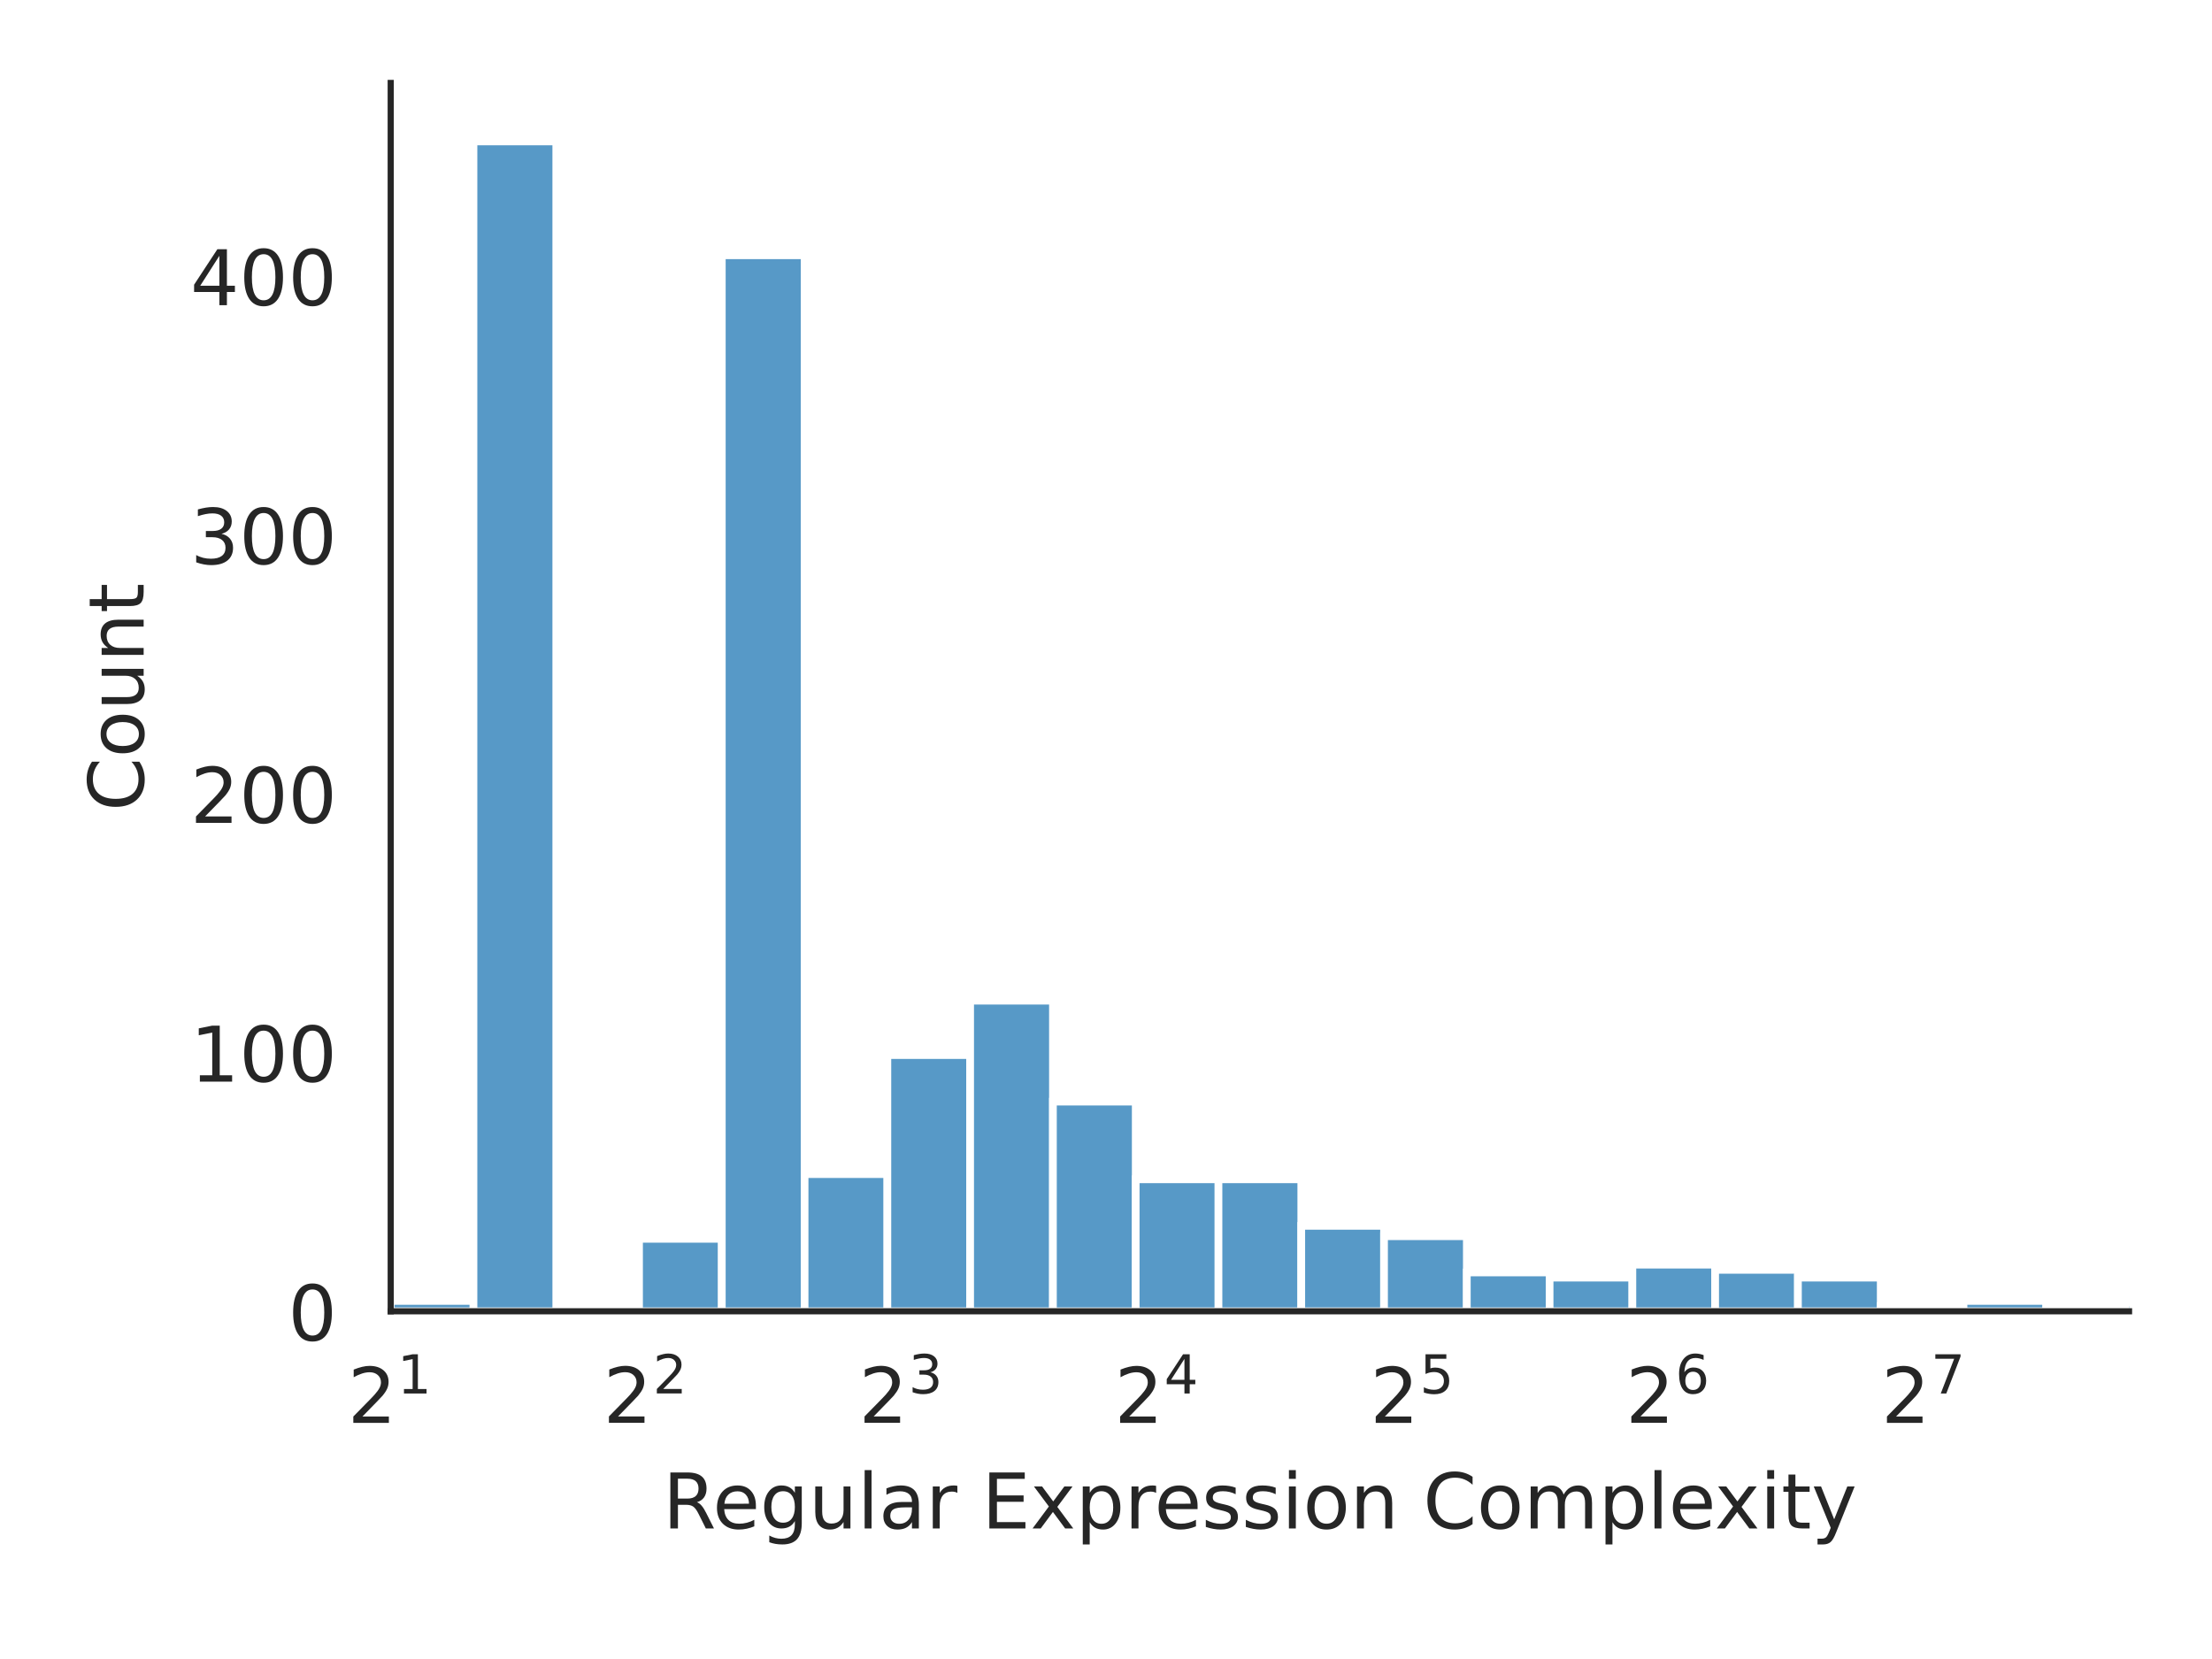
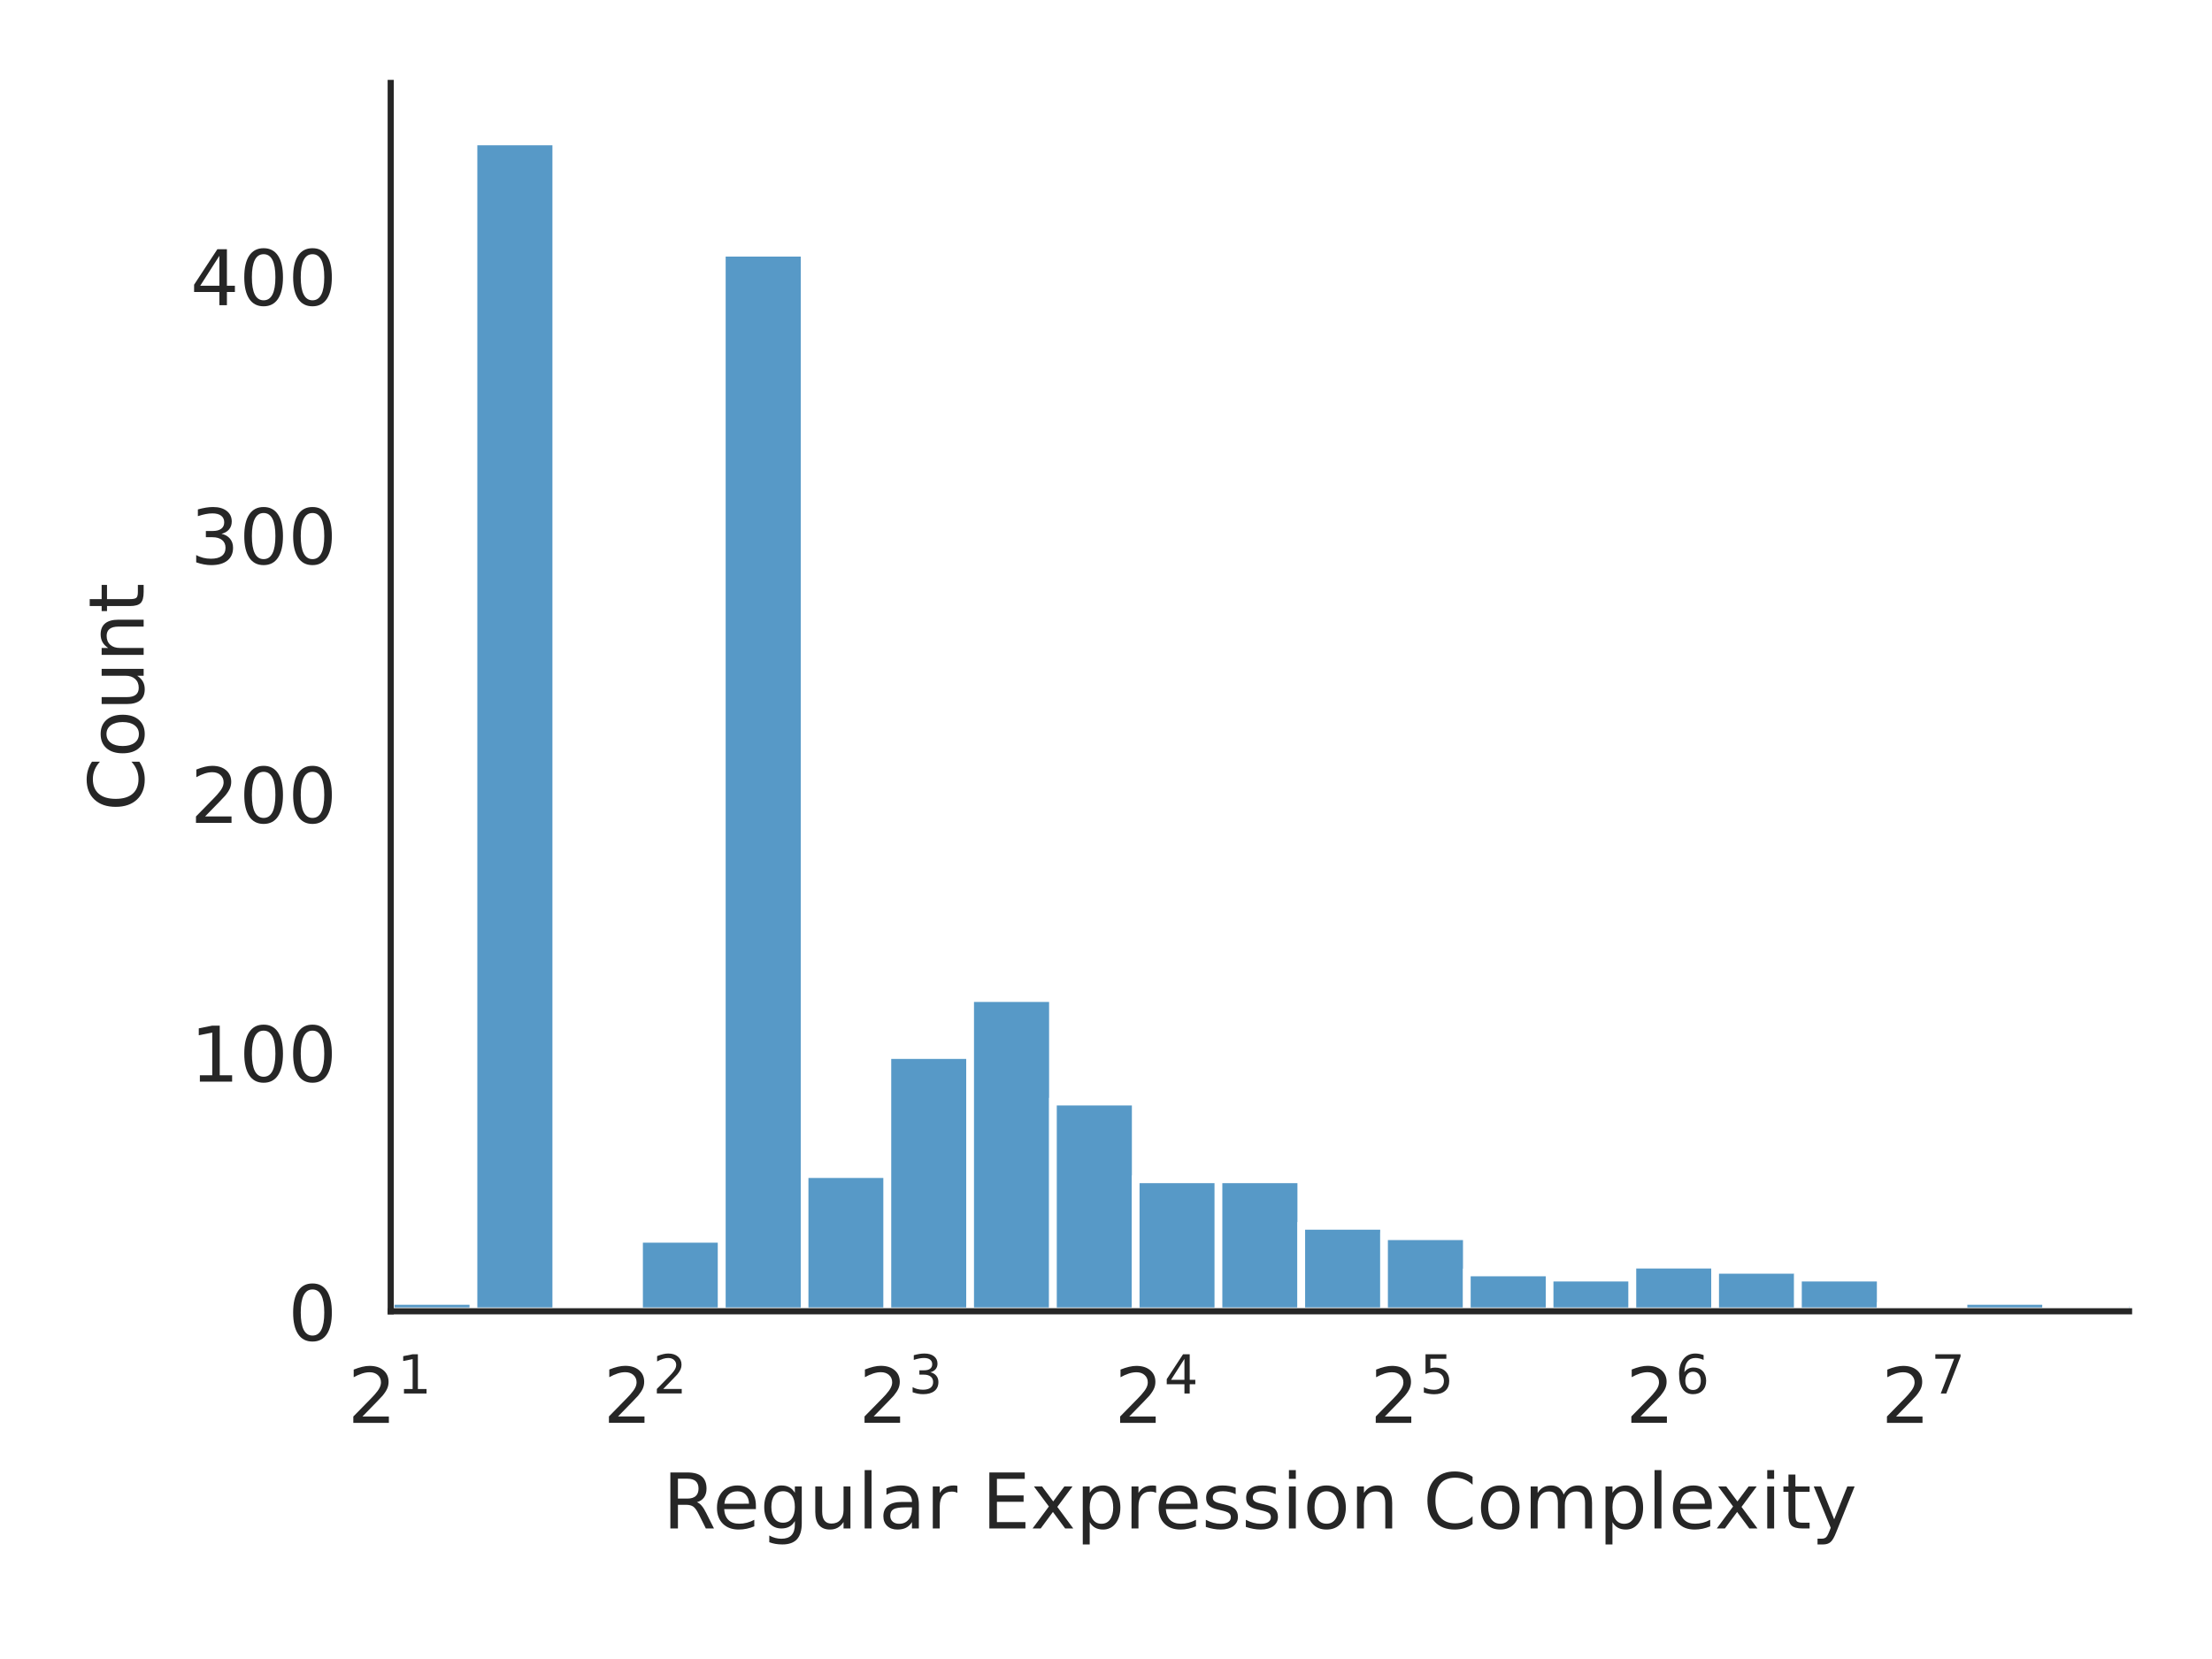
<svg xmlns="http://www.w3.org/2000/svg" xmlns:xlink="http://www.w3.org/1999/xlink" width="288pt" height="216pt" viewBox="0 0 288 216" version="1.1">
  <defs>
    <style type="text/css">*{stroke-linejoin: round; stroke-linecap: butt}</style>
  </defs>
  <g id="figure_1">
    <g id="patch_1">
      <path d="M 0 216  L 288 216  L 288 0  L 0 0  z " style="fill: #ffffff" />
    </g>
    <g id="axes_1">
      <g id="patch_2">
        <path d="M 50.87 170.728  L 277.2 170.728  L 277.2 10.8  L 50.87 10.8  z " style="fill: #ffffff" />
      </g>
      <g id="matplotlib.axis_1">
        <g id="xtick_1">
          <g id="text_1">
            <g style="fill: #262626" transform="translate(45.27 185.3264) scale(0.1 -0.1)">
              <defs>
                <path id="DejaVuSans-32" d="M 1228 531  L 3431 531  L 3431 0  L 469 0  L 469 531  Q 828 903 1448 1529  Q 2069 2156 2228 2338  Q 2531 2678 2651 2914  Q 2772 3150 2772 3378  Q 2772 3750 2511 3984  Q 2250 4219 1831 4219  Q 1534 4219 1204 4116  Q 875 4013 500 3803  L 500 4441  Q 881 4594 1212 4672  Q 1544 4750 1819 4750  Q 2544 4750 2975 4387  Q 3406 4025 3406 3419  Q 3406 3131 3298 2873  Q 3191 2616 2906 2266  Q 2828 2175 2409 1742  Q 1991 1309 1228 531  z " transform="scale(0.015625)" />
                <path id="DejaVuSans-31" d="M 794 531  L 1825 531  L 1825 4091  L 703 3866  L 703 4441  L 1819 4666  L 2450 4666  L 2450 531  L 3481 531  L 3481 0  L 794 0  L 794 531  z " transform="scale(0.015625)" />
              </defs>
              <use xlink:href="#DejaVuSans-32" transform="translate(0 0.684375)" />
              <use xlink:href="#DejaVuSans-31" transform="translate(64.58008 38.96563) scale(0.7)" />
            </g>
          </g>
        </g>
        <g id="xtick_2">
          <g id="text_2">
            <g style="fill: #262626" transform="translate(78.54942 185.3264) scale(0.1 -0.1)">
              <use xlink:href="#DejaVuSans-32" transform="translate(0 0.765625)" />
              <use xlink:href="#DejaVuSans-32" transform="translate(64.58008 39.04688) scale(0.7)" />
            </g>
          </g>
        </g>
        <g id="xtick_3">
          <g id="text_3">
            <g style="fill: #262626" transform="translate(111.8288 185.3264) scale(0.1 -0.1)">
              <defs>
                <path id="DejaVuSans-33" d="M 2597 2516  Q 3050 2419 3304 2112  Q 3559 1806 3559 1356  Q 3559 666 3084 287  Q 2609 -91 1734 -91  Q 1441 -91 1130 -33  Q 819 25 488 141  L 488 750  Q 750 597 1062 519  Q 1375 441 1716 441  Q 2309 441 2620 675  Q 2931 909 2931 1356  Q 2931 1769 2642 2001  Q 2353 2234 1838 2234  L 1294 2234  L 1294 2753  L 1863 2753  Q 2328 2753 2575 2939  Q 2822 3125 2822 3475  Q 2822 3834 2567 4026  Q 2313 4219 1838 4219  Q 1578 4219 1281 4162  Q 984 4106 628 3988  L 628 4550  Q 988 4650 1302 4700  Q 1616 4750 1894 4750  Q 2613 4750 3031 4423  Q 3450 4097 3450 3541  Q 3450 3153 3228 2886  Q 3006 2619 2597 2516  z " transform="scale(0.015625)" />
              </defs>
              <use xlink:href="#DejaVuSans-32" transform="translate(0 0.765625)" />
              <use xlink:href="#DejaVuSans-33" transform="translate(64.58008 39.04688) scale(0.7)" />
            </g>
          </g>
        </g>
        <g id="xtick_4">
          <g id="text_4">
            <g style="fill: #262626" transform="translate(145.1083 185.3264) scale(0.1 -0.1)">
              <defs>
                <path id="DejaVuSans-34" d="M 2419 4116  L 825 1625  L 2419 1625  L 2419 4116  z M 2253 4666  L 3047 4666  L 3047 1625  L 3713 1625  L 3713 1100  L 3047 1100  L 3047 0  L 2419 0  L 2419 1100  L 313 1100  L 313 1709  L 2253 4666  z " transform="scale(0.015625)" />
              </defs>
              <use xlink:href="#DejaVuSans-32" transform="translate(0 0.684375)" />
              <use xlink:href="#DejaVuSans-34" transform="translate(64.58008 38.96563) scale(0.7)" />
            </g>
          </g>
        </g>
        <g id="xtick_5">
          <g id="text_5">
            <g style="fill: #262626" transform="translate(178.3877 185.3264) scale(0.1 -0.1)">
              <defs>
                <path id="DejaVuSans-35" d="M 691 4666  L 3169 4666  L 3169 4134  L 1269 4134  L 1269 2991  Q 1406 3038 1543 3061  Q 1681 3084 1819 3084  Q 2600 3084 3056 2656  Q 3513 2228 3513 1497  Q 3513 744 3044 326  Q 2575 -91 1722 -91  Q 1428 -91 1123 -41  Q 819 9 494 109  L 494 744  Q 775 591 1075 516  Q 1375 441 1709 441  Q 2250 441 2565 725  Q 2881 1009 2881 1497  Q 2881 1984 2565 2268  Q 2250 2553 1709 2553  Q 1456 2553 1204 2497  Q 953 2441 691 2322  L 691 4666  z " transform="scale(0.015625)" />
              </defs>
              <use xlink:href="#DejaVuSans-32" transform="translate(0 0.684375)" />
              <use xlink:href="#DejaVuSans-35" transform="translate(64.58008 38.96563) scale(0.7)" />
            </g>
          </g>
        </g>
        <g id="xtick_6">
          <g id="text_6">
            <g style="fill: #262626" transform="translate(211.6671 185.3264) scale(0.1 -0.1)">
              <defs>
                <path id="DejaVuSans-36" d="M 2113 2584  Q 1688 2584 1439 2293  Q 1191 2003 1191 1497  Q 1191 994 1439 701  Q 1688 409 2113 409  Q 2538 409 2786 701  Q 3034 994 3034 1497  Q 3034 2003 2786 2293  Q 2538 2584 2113 2584  z M 3366 4563  L 3366 3988  Q 3128 4100 2886 4159  Q 2644 4219 2406 4219  Q 1781 4219 1451 3797  Q 1122 3375 1075 2522  Q 1259 2794 1537 2939  Q 1816 3084 2150 3084  Q 2853 3084 3261 2657  Q 3669 2231 3669 1497  Q 3669 778 3244 343  Q 2819 -91 2113 -91  Q 1303 -91 875 529  Q 447 1150 447 2328  Q 447 3434 972 4092  Q 1497 4750 2381 4750  Q 2619 4750 2861 4703  Q 3103 4656 3366 4563  z " transform="scale(0.015625)" />
              </defs>
              <use xlink:href="#DejaVuSans-32" transform="translate(0 0.765625)" />
              <use xlink:href="#DejaVuSans-36" transform="translate(64.58008 39.04688) scale(0.7)" />
            </g>
          </g>
        </g>
        <g id="xtick_7">
          <g id="text_7">
            <g style="fill: #262626" transform="translate(244.9465 185.3264) scale(0.1 -0.1)">
              <defs>
                <path id="DejaVuSans-37" d="M 525 4666  L 3525 4666  L 3525 4397  L 1831 0  L 1172 0  L 2766 4134  L 525 4134  L 525 4666  z " transform="scale(0.015625)" />
              </defs>
              <use xlink:href="#DejaVuSans-32" transform="translate(0 0.684375)" />
              <use xlink:href="#DejaVuSans-37" transform="translate(64.58008 38.96563) scale(0.7)" />
            </g>
          </g>
        </g>
        <g id="text_8">
          <g style="fill: #262626" transform="translate(86.29906 199.0046) scale(0.1 -0.1)">
            <defs>
              <path id="DejaVuSans-52" d="M 2841 2188  Q 3044 2119 3236 1894  Q 3428 1669 3622 1275  L 4263 0  L 3584 0  L 2988 1197  Q 2756 1666 2539 1819  Q 2322 1972 1947 1972  L 1259 1972  L 1259 0  L 628 0  L 628 4666  L 2053 4666  Q 2853 4666 3247 4331  Q 3641 3997 3641 3322  Q 3641 2881 3436 2590  Q 3231 2300 2841 2188  z M 1259 4147  L 1259 2491  L 2053 2491  Q 2509 2491 2742 2702  Q 2975 2913 2975 3322  Q 2975 3731 2742 3939  Q 2509 4147 2053 4147  L 1259 4147  z " transform="scale(0.015625)" />
              <path id="DejaVuSans-65" d="M 3597 1894  L 3597 1613  L 953 1613  Q 991 1019 1311 708  Q 1631 397 2203 397  Q 2534 397 2845 478  Q 3156 559 3463 722  L 3463 178  Q 3153 47 2828 -22  Q 2503 -91 2169 -91  Q 1331 -91 842 396  Q 353 884 353 1716  Q 353 2575 817 3079  Q 1281 3584 2069 3584  Q 2775 3584 3186 3129  Q 3597 2675 3597 1894  z M 3022 2063  Q 3016 2534 2758 2815  Q 2500 3097 2075 3097  Q 1594 3097 1305 2825  Q 1016 2553 972 2059  L 3022 2063  z " transform="scale(0.015625)" />
              <path id="DejaVuSans-67" d="M 2906 1791  Q 2906 2416 2648 2759  Q 2391 3103 1925 3103  Q 1463 3103 1205 2759  Q 947 2416 947 1791  Q 947 1169 1205 825  Q 1463 481 1925 481  Q 2391 481 2648 825  Q 2906 1169 2906 1791  z M 3481 434  Q 3481 -459 3084 -895  Q 2688 -1331 1869 -1331  Q 1566 -1331 1297 -1286  Q 1028 -1241 775 -1147  L 775 -588  Q 1028 -725 1275 -790  Q 1522 -856 1778 -856  Q 2344 -856 2625 -561  Q 2906 -266 2906 331  L 2906 616  Q 2728 306 2450 153  Q 2172 0 1784 0  Q 1141 0 747 490  Q 353 981 353 1791  Q 353 2603 747 3093  Q 1141 3584 1784 3584  Q 2172 3584 2450 3431  Q 2728 3278 2906 2969  L 2906 3500  L 3481 3500  L 3481 434  z " transform="scale(0.015625)" />
              <path id="DejaVuSans-75" d="M 544 1381  L 544 3500  L 1119 3500  L 1119 1403  Q 1119 906 1312 657  Q 1506 409 1894 409  Q 2359 409 2629 706  Q 2900 1003 2900 1516  L 2900 3500  L 3475 3500  L 3475 0  L 2900 0  L 2900 538  Q 2691 219 2414 64  Q 2138 -91 1772 -91  Q 1169 -91 856 284  Q 544 659 544 1381  z M 1991 3584  L 1991 3584  z " transform="scale(0.015625)" />
              <path id="DejaVuSans-6c" d="M 603 4863  L 1178 4863  L 1178 0  L 603 0  L 603 4863  z " transform="scale(0.015625)" />
              <path id="DejaVuSans-61" d="M 2194 1759  Q 1497 1759 1228 1600  Q 959 1441 959 1056  Q 959 750 1161 570  Q 1363 391 1709 391  Q 2188 391 2477 730  Q 2766 1069 2766 1631  L 2766 1759  L 2194 1759  z M 3341 1997  L 3341 0  L 2766 0  L 2766 531  Q 2569 213 2275 61  Q 1981 -91 1556 -91  Q 1019 -91 701 211  Q 384 513 384 1019  Q 384 1609 779 1909  Q 1175 2209 1959 2209  L 2766 2209  L 2766 2266  Q 2766 2663 2505 2880  Q 2244 3097 1772 3097  Q 1472 3097 1187 3025  Q 903 2953 641 2809  L 641 3341  Q 956 3463 1253 3523  Q 1550 3584 1831 3584  Q 2591 3584 2966 3190  Q 3341 2797 3341 1997  z " transform="scale(0.015625)" />
              <path id="DejaVuSans-72" d="M 2631 2963  Q 2534 3019 2420 3045  Q 2306 3072 2169 3072  Q 1681 3072 1420 2755  Q 1159 2438 1159 1844  L 1159 0  L 581 0  L 581 3500  L 1159 3500  L 1159 2956  Q 1341 3275 1631 3429  Q 1922 3584 2338 3584  Q 2397 3584 2469 3576  Q 2541 3569 2628 3553  L 2631 2963  z " transform="scale(0.015625)" />
              <path id="DejaVuSans-20" transform="scale(0.015625)" />
              <path id="DejaVuSans-45" d="M 628 4666  L 3578 4666  L 3578 4134  L 1259 4134  L 1259 2753  L 3481 2753  L 3481 2222  L 1259 2222  L 1259 531  L 3634 531  L 3634 0  L 628 0  L 628 4666  z " transform="scale(0.015625)" />
              <path id="DejaVuSans-78" d="M 3513 3500  L 2247 1797  L 3578 0  L 2900 0  L 1881 1375  L 863 0  L 184 0  L 1544 1831  L 300 3500  L 978 3500  L 1906 2253  L 2834 3500  L 3513 3500  z " transform="scale(0.015625)" />
              <path id="DejaVuSans-70" d="M 1159 525  L 1159 -1331  L 581 -1331  L 581 3500  L 1159 3500  L 1159 2969  Q 1341 3281 1617 3432  Q 1894 3584 2278 3584  Q 2916 3584 3314 3078  Q 3713 2572 3713 1747  Q 3713 922 3314 415  Q 2916 -91 2278 -91  Q 1894 -91 1617 61  Q 1341 213 1159 525  z M 3116 1747  Q 3116 2381 2855 2742  Q 2594 3103 2138 3103  Q 1681 3103 1420 2742  Q 1159 2381 1159 1747  Q 1159 1113 1420 752  Q 1681 391 2138 391  Q 2594 391 2855 752  Q 3116 1113 3116 1747  z " transform="scale(0.015625)" />
              <path id="DejaVuSans-73" d="M 2834 3397  L 2834 2853  Q 2591 2978 2328 3040  Q 2066 3103 1784 3103  Q 1356 3103 1142 2972  Q 928 2841 928 2578  Q 928 2378 1081 2264  Q 1234 2150 1697 2047  L 1894 2003  Q 2506 1872 2764 1633  Q 3022 1394 3022 966  Q 3022 478 2636 193  Q 2250 -91 1575 -91  Q 1294 -91 989 -36  Q 684 19 347 128  L 347 722  Q 666 556 975 473  Q 1284 391 1588 391  Q 1994 391 2212 530  Q 2431 669 2431 922  Q 2431 1156 2273 1281  Q 2116 1406 1581 1522  L 1381 1569  Q 847 1681 609 1914  Q 372 2147 372 2553  Q 372 3047 722 3315  Q 1072 3584 1716 3584  Q 2034 3584 2315 3537  Q 2597 3491 2834 3397  z " transform="scale(0.015625)" />
              <path id="DejaVuSans-69" d="M 603 3500  L 1178 3500  L 1178 0  L 603 0  L 603 3500  z M 603 4863  L 1178 4863  L 1178 4134  L 603 4134  L 603 4863  z " transform="scale(0.015625)" />
              <path id="DejaVuSans-6f" d="M 1959 3097  Q 1497 3097 1228 2736  Q 959 2375 959 1747  Q 959 1119 1226 758  Q 1494 397 1959 397  Q 2419 397 2687 759  Q 2956 1122 2956 1747  Q 2956 2369 2687 2733  Q 2419 3097 1959 3097  z M 1959 3584  Q 2709 3584 3137 3096  Q 3566 2609 3566 1747  Q 3566 888 3137 398  Q 2709 -91 1959 -91  Q 1206 -91 779 398  Q 353 888 353 1747  Q 353 2609 779 3096  Q 1206 3584 1959 3584  z " transform="scale(0.015625)" />
              <path id="DejaVuSans-6e" d="M 3513 2113  L 3513 0  L 2938 0  L 2938 2094  Q 2938 2591 2744 2837  Q 2550 3084 2163 3084  Q 1697 3084 1428 2787  Q 1159 2491 1159 1978  L 1159 0  L 581 0  L 581 3500  L 1159 3500  L 1159 2956  Q 1366 3272 1645 3428  Q 1925 3584 2291 3584  Q 2894 3584 3203 3211  Q 3513 2838 3513 2113  z " transform="scale(0.015625)" />
              <path id="DejaVuSans-43" d="M 4122 4306  L 4122 3641  Q 3803 3938 3442 4084  Q 3081 4231 2675 4231  Q 1875 4231 1450 3742  Q 1025 3253 1025 2328  Q 1025 1406 1450 917  Q 1875 428 2675 428  Q 3081 428 3442 575  Q 3803 722 4122 1019  L 4122 359  Q 3791 134 3420 21  Q 3050 -91 2638 -91  Q 1578 -91 968 557  Q 359 1206 359 2328  Q 359 3453 968 4101  Q 1578 4750 2638 4750  Q 3056 4750 3426 4639  Q 3797 4528 4122 4306  z " transform="scale(0.015625)" />
              <path id="DejaVuSans-6d" d="M 3328 2828  Q 3544 3216 3844 3400  Q 4144 3584 4550 3584  Q 5097 3584 5394 3201  Q 5691 2819 5691 2113  L 5691 0  L 5113 0  L 5113 2094  Q 5113 2597 4934 2840  Q 4756 3084 4391 3084  Q 3944 3084 3684 2787  Q 3425 2491 3425 1978  L 3425 0  L 2847 0  L 2847 2094  Q 2847 2600 2669 2842  Q 2491 3084 2119 3084  Q 1678 3084 1418 2786  Q 1159 2488 1159 1978  L 1159 0  L 581 0  L 581 3500  L 1159 3500  L 1159 2956  Q 1356 3278 1631 3431  Q 1906 3584 2284 3584  Q 2666 3584 2933 3390  Q 3200 3197 3328 2828  z " transform="scale(0.015625)" />
              <path id="DejaVuSans-74" d="M 1172 4494  L 1172 3500  L 2356 3500  L 2356 3053  L 1172 3053  L 1172 1153  Q 1172 725 1289 603  Q 1406 481 1766 481  L 2356 481  L 2356 0  L 1766 0  Q 1100 0 847 248  Q 594 497 594 1153  L 594 3053  L 172 3053  L 172 3500  L 594 3500  L 594 4494  L 1172 4494  z " transform="scale(0.015625)" />
              <path id="DejaVuSans-79" d="M 2059 -325  Q 1816 -950 1584 -1140  Q 1353 -1331 966 -1331  L 506 -1331  L 506 -850  L 844 -850  Q 1081 -850 1212 -737  Q 1344 -625 1503 -206  L 1606 56  L 191 3500  L 800 3500  L 1894 763  L 2988 3500  L 3597 3500  L 2059 -325  z " transform="scale(0.015625)" />
            </defs>
            <use xlink:href="#DejaVuSans-52" />
            <use xlink:href="#DejaVuSans-65" transform="translate(64.98242 0)" />
            <use xlink:href="#DejaVuSans-67" transform="translate(126.5059 0)" />
            <use xlink:href="#DejaVuSans-75" transform="translate(189.9824 0)" />
            <use xlink:href="#DejaVuSans-6c" transform="translate(253.3613 0)" />
            <use xlink:href="#DejaVuSans-61" transform="translate(281.1445 0)" />
            <use xlink:href="#DejaVuSans-72" transform="translate(342.4238 0)" />
            <use xlink:href="#DejaVuSans-20" transform="translate(383.5371 0)" />
            <use xlink:href="#DejaVuSans-45" transform="translate(415.3242 0)" />
            <use xlink:href="#DejaVuSans-78" transform="translate(478.5078 0)" />
            <use xlink:href="#DejaVuSans-70" transform="translate(537.6875 0)" />
            <use xlink:href="#DejaVuSans-72" transform="translate(601.1641 0)" />
            <use xlink:href="#DejaVuSans-65" transform="translate(640.0273 0)" />
            <use xlink:href="#DejaVuSans-73" transform="translate(701.5508 0)" />
            <use xlink:href="#DejaVuSans-73" transform="translate(753.6504 0)" />
            <use xlink:href="#DejaVuSans-69" transform="translate(805.75 0)" />
            <use xlink:href="#DejaVuSans-6f" transform="translate(833.5332 0)" />
            <use xlink:href="#DejaVuSans-6e" transform="translate(894.7148 0)" />
            <use xlink:href="#DejaVuSans-20" transform="translate(958.0938 0)" />
            <use xlink:href="#DejaVuSans-43" transform="translate(989.8809 0)" />
            <use xlink:href="#DejaVuSans-6f" transform="translate(1059.705 0)" />
            <use xlink:href="#DejaVuSans-6d" transform="translate(1120.887 0)" />
            <use xlink:href="#DejaVuSans-70" transform="translate(1218.299 0)" />
            <use xlink:href="#DejaVuSans-6c" transform="translate(1281.775 0)" />
            <use xlink:href="#DejaVuSans-65" transform="translate(1309.559 0)" />
            <use xlink:href="#DejaVuSans-78" transform="translate(1369.332 0)" />
            <use xlink:href="#DejaVuSans-69" transform="translate(1428.512 0)" />
            <use xlink:href="#DejaVuSans-74" transform="translate(1456.295 0)" />
            <use xlink:href="#DejaVuSans-79" transform="translate(1495.504 0)" />
          </g>
        </g>
      </g>
      <g id="matplotlib.axis_2">
        <g id="ytick_1">
          <g id="text_9">
            <g style="fill: #262626" transform="translate(37.5075 174.5272) scale(0.1 -0.1)">
              <defs>
                <path id="DejaVuSans-30" d="M 2034 4250  Q 1547 4250 1301 3770  Q 1056 3291 1056 2328  Q 1056 1369 1301 889  Q 1547 409 2034 409  Q 2525 409 2770 889  Q 3016 1369 3016 2328  Q 3016 3291 2770 3770  Q 2525 4250 2034 4250  z M 2034 4750  Q 2819 4750 3233 4129  Q 3647 3509 3647 2328  Q 3647 1150 3233 529  Q 2819 -91 2034 -91  Q 1250 -91 836 529  Q 422 1150 422 2328  Q 422 3509 836 4129  Q 1250 4750 2034 4750  z " transform="scale(0.015625)" />
              </defs>
              <use xlink:href="#DejaVuSans-30" />
            </g>
          </g>
        </g>
        <g id="ytick_2">
          <g id="text_10">
            <g style="fill: #262626" transform="translate(24.7825 140.8298) scale(0.1 -0.1)">
              <use xlink:href="#DejaVuSans-31" />
              <use xlink:href="#DejaVuSans-30" transform="translate(63.62305 0)" />
              <use xlink:href="#DejaVuSans-30" transform="translate(127.2461 0)" />
            </g>
          </g>
        </g>
        <g id="ytick_3">
          <g id="text_11">
            <g style="fill: #262626" transform="translate(24.7825 107.1324) scale(0.1 -0.1)">
              <use xlink:href="#DejaVuSans-32" />
              <use xlink:href="#DejaVuSans-30" transform="translate(63.62305 0)" />
              <use xlink:href="#DejaVuSans-30" transform="translate(127.2461 0)" />
            </g>
          </g>
        </g>
        <g id="ytick_4">
          <g id="text_12">
            <g style="fill: #262626" transform="translate(24.7825 73.43493) scale(0.1 -0.1)">
              <use xlink:href="#DejaVuSans-33" />
              <use xlink:href="#DejaVuSans-30" transform="translate(63.62305 0)" />
              <use xlink:href="#DejaVuSans-30" transform="translate(127.2461 0)" />
            </g>
          </g>
        </g>
        <g id="ytick_5">
          <g id="text_13">
            <g style="fill: #262626" transform="translate(24.7825 39.7375) scale(0.1 -0.1)">
              <use xlink:href="#DejaVuSans-34" />
              <use xlink:href="#DejaVuSans-30" transform="translate(63.62305 0)" />
              <use xlink:href="#DejaVuSans-30" transform="translate(127.2461 0)" />
            </g>
          </g>
        </g>
        <g id="text_14">
          <g style="fill: #262626" transform="translate(18.70281 105.6124) rotate(-90) scale(0.1 -0.1)">
            <use xlink:href="#DejaVuSans-43" />
            <use xlink:href="#DejaVuSans-6f" transform="translate(69.82422 0)" />
            <use xlink:href="#DejaVuSans-75" transform="translate(131.0059 0)" />
            <use xlink:href="#DejaVuSans-6e" transform="translate(194.3848 0)" />
            <use xlink:href="#DejaVuSans-74" transform="translate(257.7637 0)" />
          </g>
        </g>
      </g>
      <g id="patch_3">
        <path d="M 50.87 170.728  L 61.648 170.728  L 61.648 169.38  L 50.87 169.38  z " clip-path="url(#p1a9a3361ee)" style="fill: #1f77b4; fill-opacity: 0.75; stroke: #ffffff; stroke-linejoin: miter" />
      </g>
      <g id="patch_4">
        <path d="M 61.648 170.728  L 72.425 170.728  L 72.425 18.416  L 61.648 18.416  z " clip-path="url(#p1a9a3361ee)" style="fill: #1f77b4; fill-opacity: 0.75; stroke: #ffffff; stroke-linejoin: miter" />
      </g>
      <g id="patch_5">
        <path d="M 72.425 170.728  L 83.203 170.728  L 83.203 170.728  L 72.425 170.728  z " clip-path="url(#p1a9a3361ee)" style="fill: #1f77b4; fill-opacity: 0.75; stroke: #ffffff; stroke-linejoin: miter" />
      </g>
      <g id="patch_6">
        <path d="M 83.203 170.728  L 93.98 170.728  L 93.98 161.293  L 83.203 161.293  z " clip-path="url(#p1a9a3361ee)" style="fill: #1f77b4; fill-opacity: 0.75; stroke: #ffffff; stroke-linejoin: miter" />
      </g>
      <g id="patch_7">
-         <path d="M 93.98 170.728  L 104.758 170.728  L 104.758 33.242  L 93.98 33.242  z " clip-path="url(#p1a9a3361ee)" style="fill: #1f77b4; fill-opacity: 0.75; stroke: #ffffff; stroke-linejoin: miter" />
+         <path d="M 93.98 170.728  L 104.758 170.728  L 104.758 32.906  L 93.98 32.906  z " clip-path="url(#p1a9a3361ee)" style="fill: #1f77b4; fill-opacity: 0.75; stroke: #ffffff; stroke-linejoin: miter" />
      </g>
      <g id="patch_8">
        <path d="M 104.758 170.728  L 115.536 170.728  L 115.536 152.868  L 104.758 152.868  z " clip-path="url(#p1a9a3361ee)" style="fill: #1f77b4; fill-opacity: 0.75; stroke: #ffffff; stroke-linejoin: miter" />
      </g>
      <g id="patch_9">
        <path d="M 115.536 170.728  L 126.313 170.728  L 126.313 137.368  L 115.536 137.368  z " clip-path="url(#p1a9a3361ee)" style="fill: #1f77b4; fill-opacity: 0.75; stroke: #ffffff; stroke-linejoin: miter" />
      </g>
      <g id="patch_10">
-         <path d="M 126.313 170.728  L 137.091 170.728  L 137.091 130.291  L 126.313 130.291  z " clip-path="url(#p1a9a3361ee)" style="fill: #1f77b4; fill-opacity: 0.75; stroke: #ffffff; stroke-linejoin: miter" />
+         <path d="M 126.313 170.728  L 137.091 170.728  L 137.091 129.954  L 126.313 129.954  z " clip-path="url(#p1a9a3361ee)" style="fill: #1f77b4; fill-opacity: 0.75; stroke: #ffffff; stroke-linejoin: miter" />
      </g>
      <g id="patch_11">
        <path d="M 137.091 170.728  L 147.869 170.728  L 147.869 143.433  L 137.091 143.433  z " clip-path="url(#p1a9a3361ee)" style="fill: #1f77b4; fill-opacity: 0.75; stroke: #ffffff; stroke-linejoin: miter" />
      </g>
      <g id="patch_12">
        <path d="M 147.869 170.728  L 158.646 170.728  L 158.646 153.542  L 147.869 153.542  z " clip-path="url(#p1a9a3361ee)" style="fill: #1f77b4; fill-opacity: 0.75; stroke: #ffffff; stroke-linejoin: miter" />
      </g>
      <g id="patch_13">
        <path d="M 158.646 170.728  L 169.424 170.728  L 169.424 153.542  L 158.646 153.542  z " clip-path="url(#p1a9a3361ee)" style="fill: #1f77b4; fill-opacity: 0.75; stroke: #ffffff; stroke-linejoin: miter" />
      </g>
      <g id="patch_14">
        <path d="M 169.424 170.728  L 180.201 170.728  L 180.201 159.608  L 169.424 159.608  z " clip-path="url(#p1a9a3361ee)" style="fill: #1f77b4; fill-opacity: 0.75; stroke: #ffffff; stroke-linejoin: miter" />
      </g>
      <g id="patch_15">
        <path d="M 180.201 170.728  L 190.979 170.728  L 190.979 160.956  L 180.201 160.956  z " clip-path="url(#p1a9a3361ee)" style="fill: #1f77b4; fill-opacity: 0.75; stroke: #ffffff; stroke-linejoin: miter" />
      </g>
      <g id="patch_16">
        <path d="M 190.979 170.728  L 201.757 170.728  L 201.757 165.673  L 190.979 165.673  z " clip-path="url(#p1a9a3361ee)" style="fill: #1f77b4; fill-opacity: 0.75; stroke: #ffffff; stroke-linejoin: miter" />
      </g>
      <g id="patch_17">
        <path d="M 201.757 170.728  L 212.534 170.728  L 212.534 166.347  L 201.757 166.347  z " clip-path="url(#p1a9a3361ee)" style="fill: #1f77b4; fill-opacity: 0.75; stroke: #ffffff; stroke-linejoin: miter" />
      </g>
      <g id="patch_18">
        <path d="M 212.534 170.728  L 223.312 170.728  L 223.312 164.662  L 212.534 164.662  z " clip-path="url(#p1a9a3361ee)" style="fill: #1f77b4; fill-opacity: 0.75; stroke: #ffffff; stroke-linejoin: miter" />
      </g>
      <g id="patch_19">
        <path d="M 223.312 170.728  L 234.09 170.728  L 234.09 165.336  L 223.312 165.336  z " clip-path="url(#p1a9a3361ee)" style="fill: #1f77b4; fill-opacity: 0.75; stroke: #ffffff; stroke-linejoin: miter" />
      </g>
      <g id="patch_20">
        <path d="M 234.09 170.728  L 244.867 170.728  L 244.867 166.347  L 234.09 166.347  z " clip-path="url(#p1a9a3361ee)" style="fill: #1f77b4; fill-opacity: 0.75; stroke: #ffffff; stroke-linejoin: miter" />
      </g>
      <g id="patch_21">
        <path d="M 244.867 170.728  L 255.645 170.728  L 255.645 170.054  L 244.867 170.054  z " clip-path="url(#p1a9a3361ee)" style="fill: #1f77b4; fill-opacity: 0.75; stroke: #ffffff; stroke-linejoin: miter" />
      </g>
      <g id="patch_22">
        <path d="M 255.645 170.728  L 266.422 170.728  L 266.422 169.38  L 255.645 169.38  z " clip-path="url(#p1a9a3361ee)" style="fill: #1f77b4; fill-opacity: 0.75; stroke: #ffffff; stroke-linejoin: miter" />
      </g>
      <g id="patch_23">
        <path d="M 266.422 170.728  L 277.2 170.728  L 277.2 170.054  L 266.422 170.054  z " clip-path="url(#p1a9a3361ee)" style="fill: #1f77b4; fill-opacity: 0.75; stroke: #ffffff; stroke-linejoin: miter" />
      </g>
      <g id="patch_24">
        <path d="M 50.87 170.728  L 50.87 10.8  " style="fill: none; stroke: #262626; stroke-width: 0.8; stroke-linejoin: miter; stroke-linecap: square" />
      </g>
      <g id="patch_25">
        <path d="M 50.87 170.728  L 277.2 170.728  " style="fill: none; stroke: #262626; stroke-width: 0.8; stroke-linejoin: miter; stroke-linecap: square" />
      </g>
    </g>
  </g>
  <defs>
    <clipPath id="p1a9a3361ee">
      <rect x="50.87" y="10.8" width="226.33" height="159.928" />
    </clipPath>
  </defs>
</svg>
